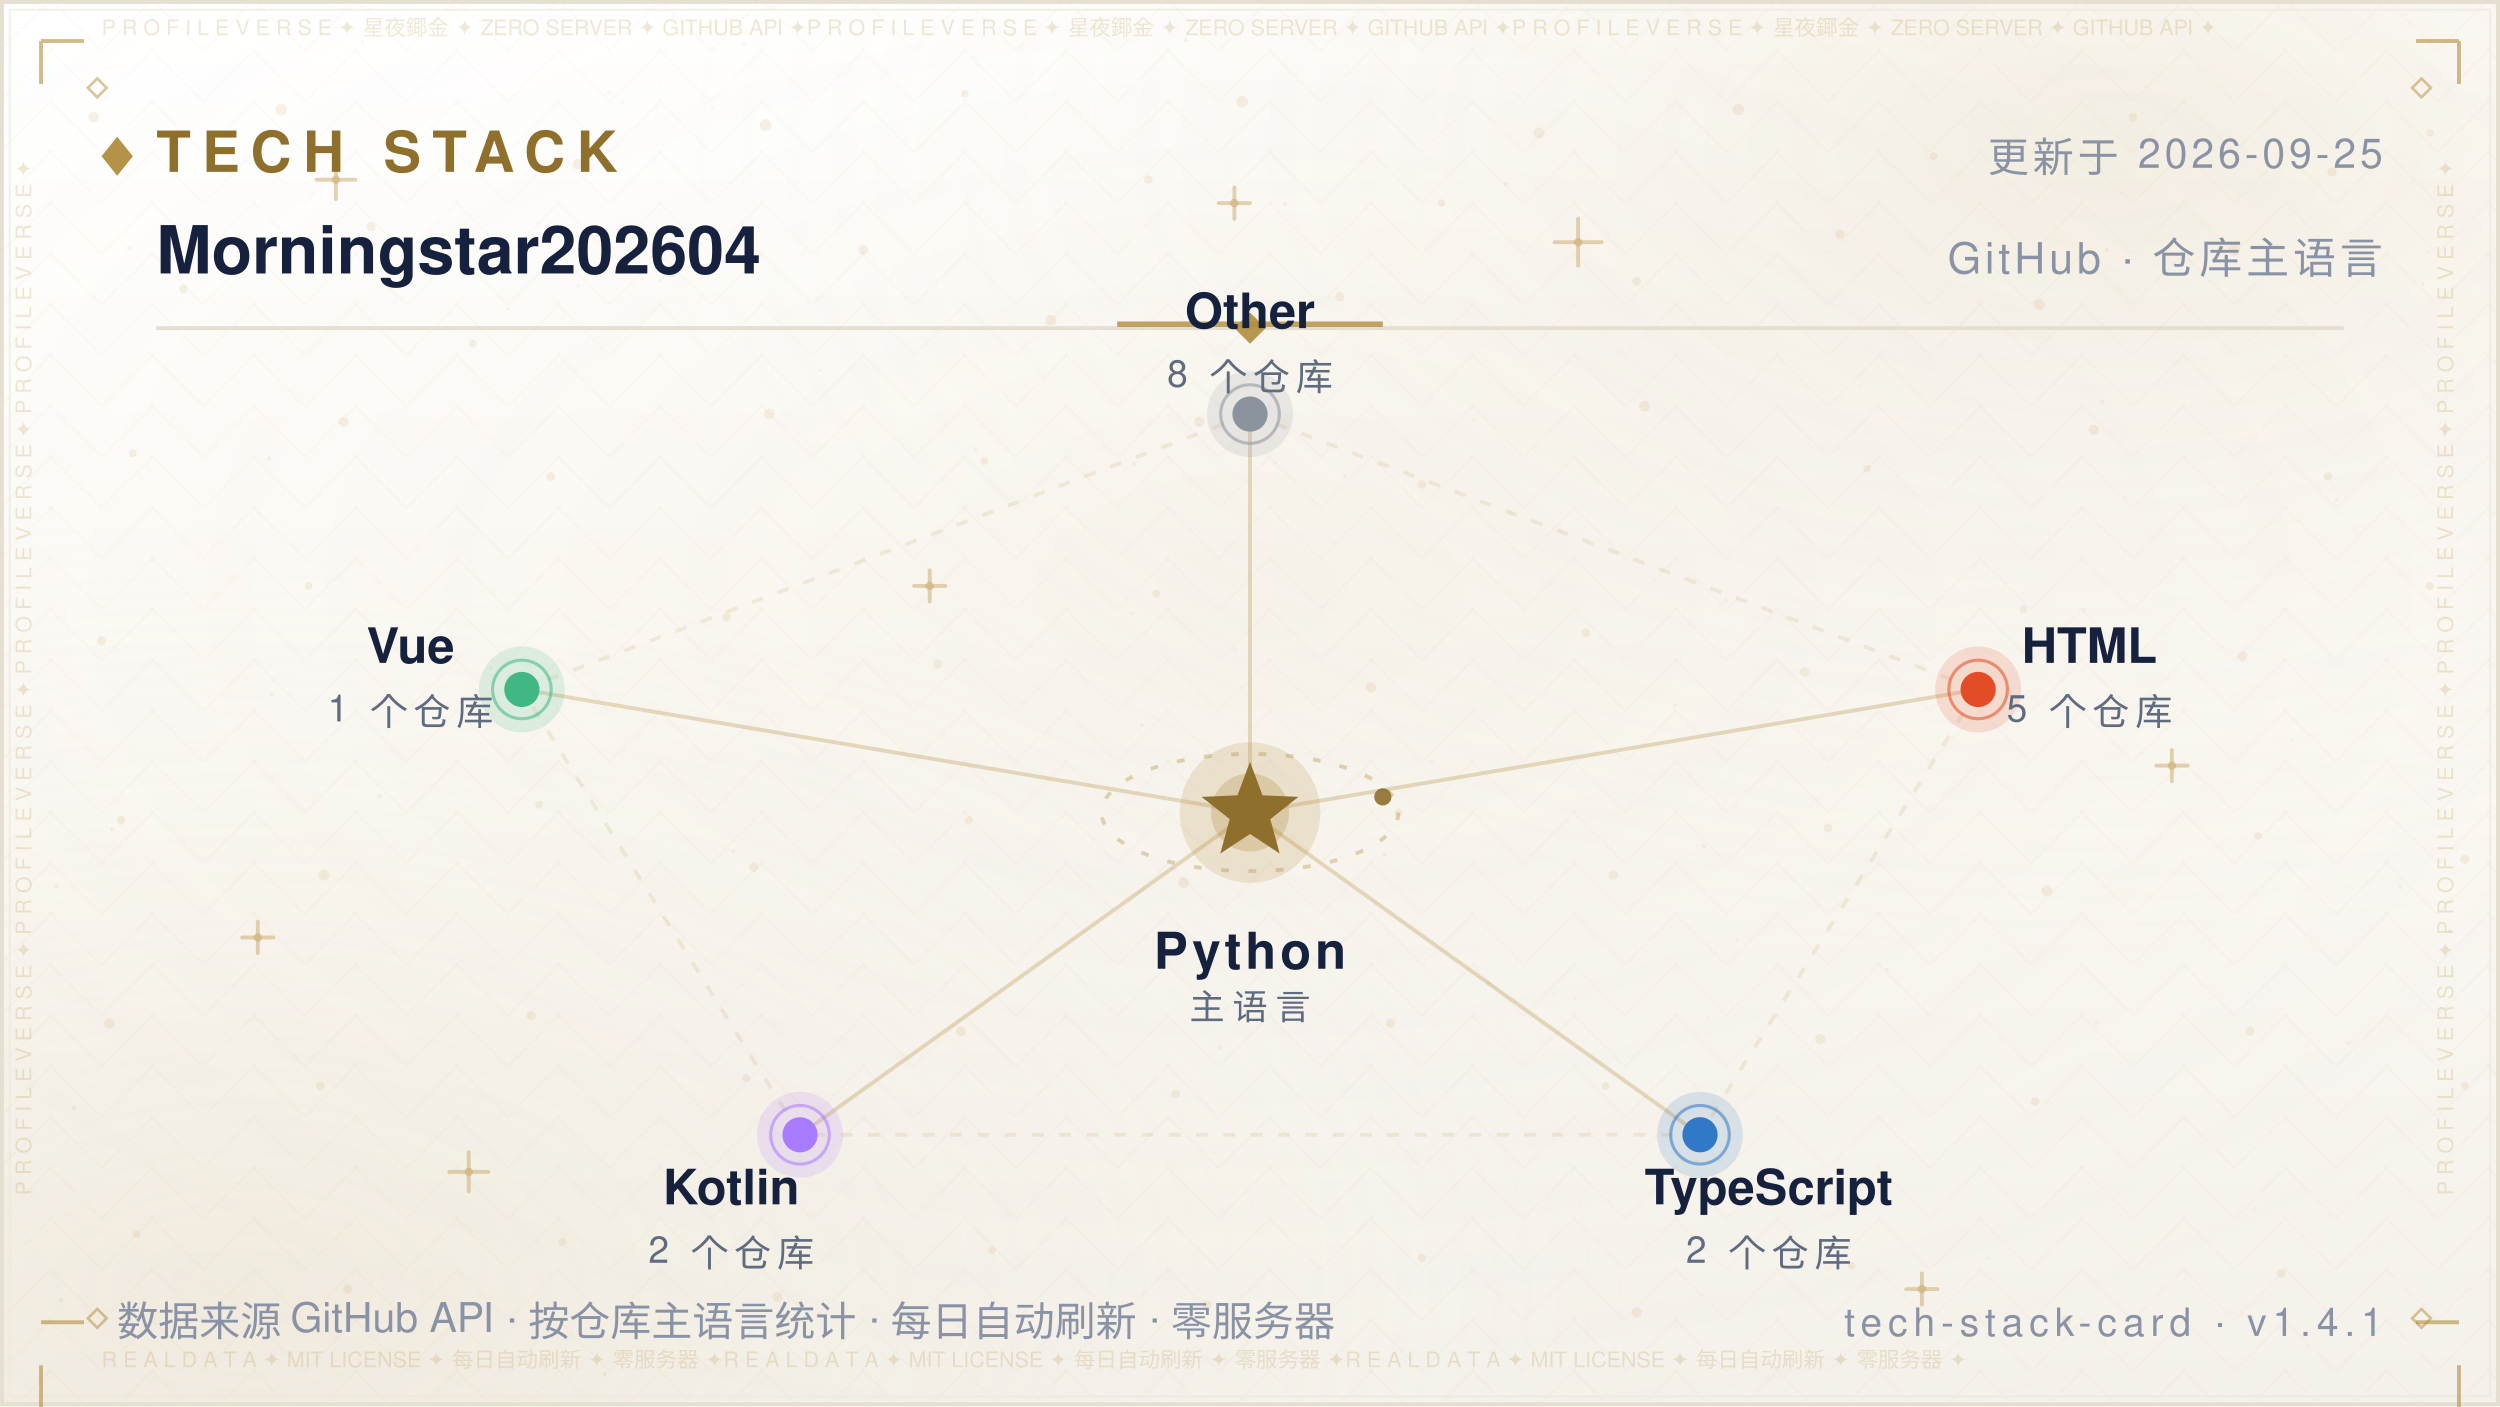
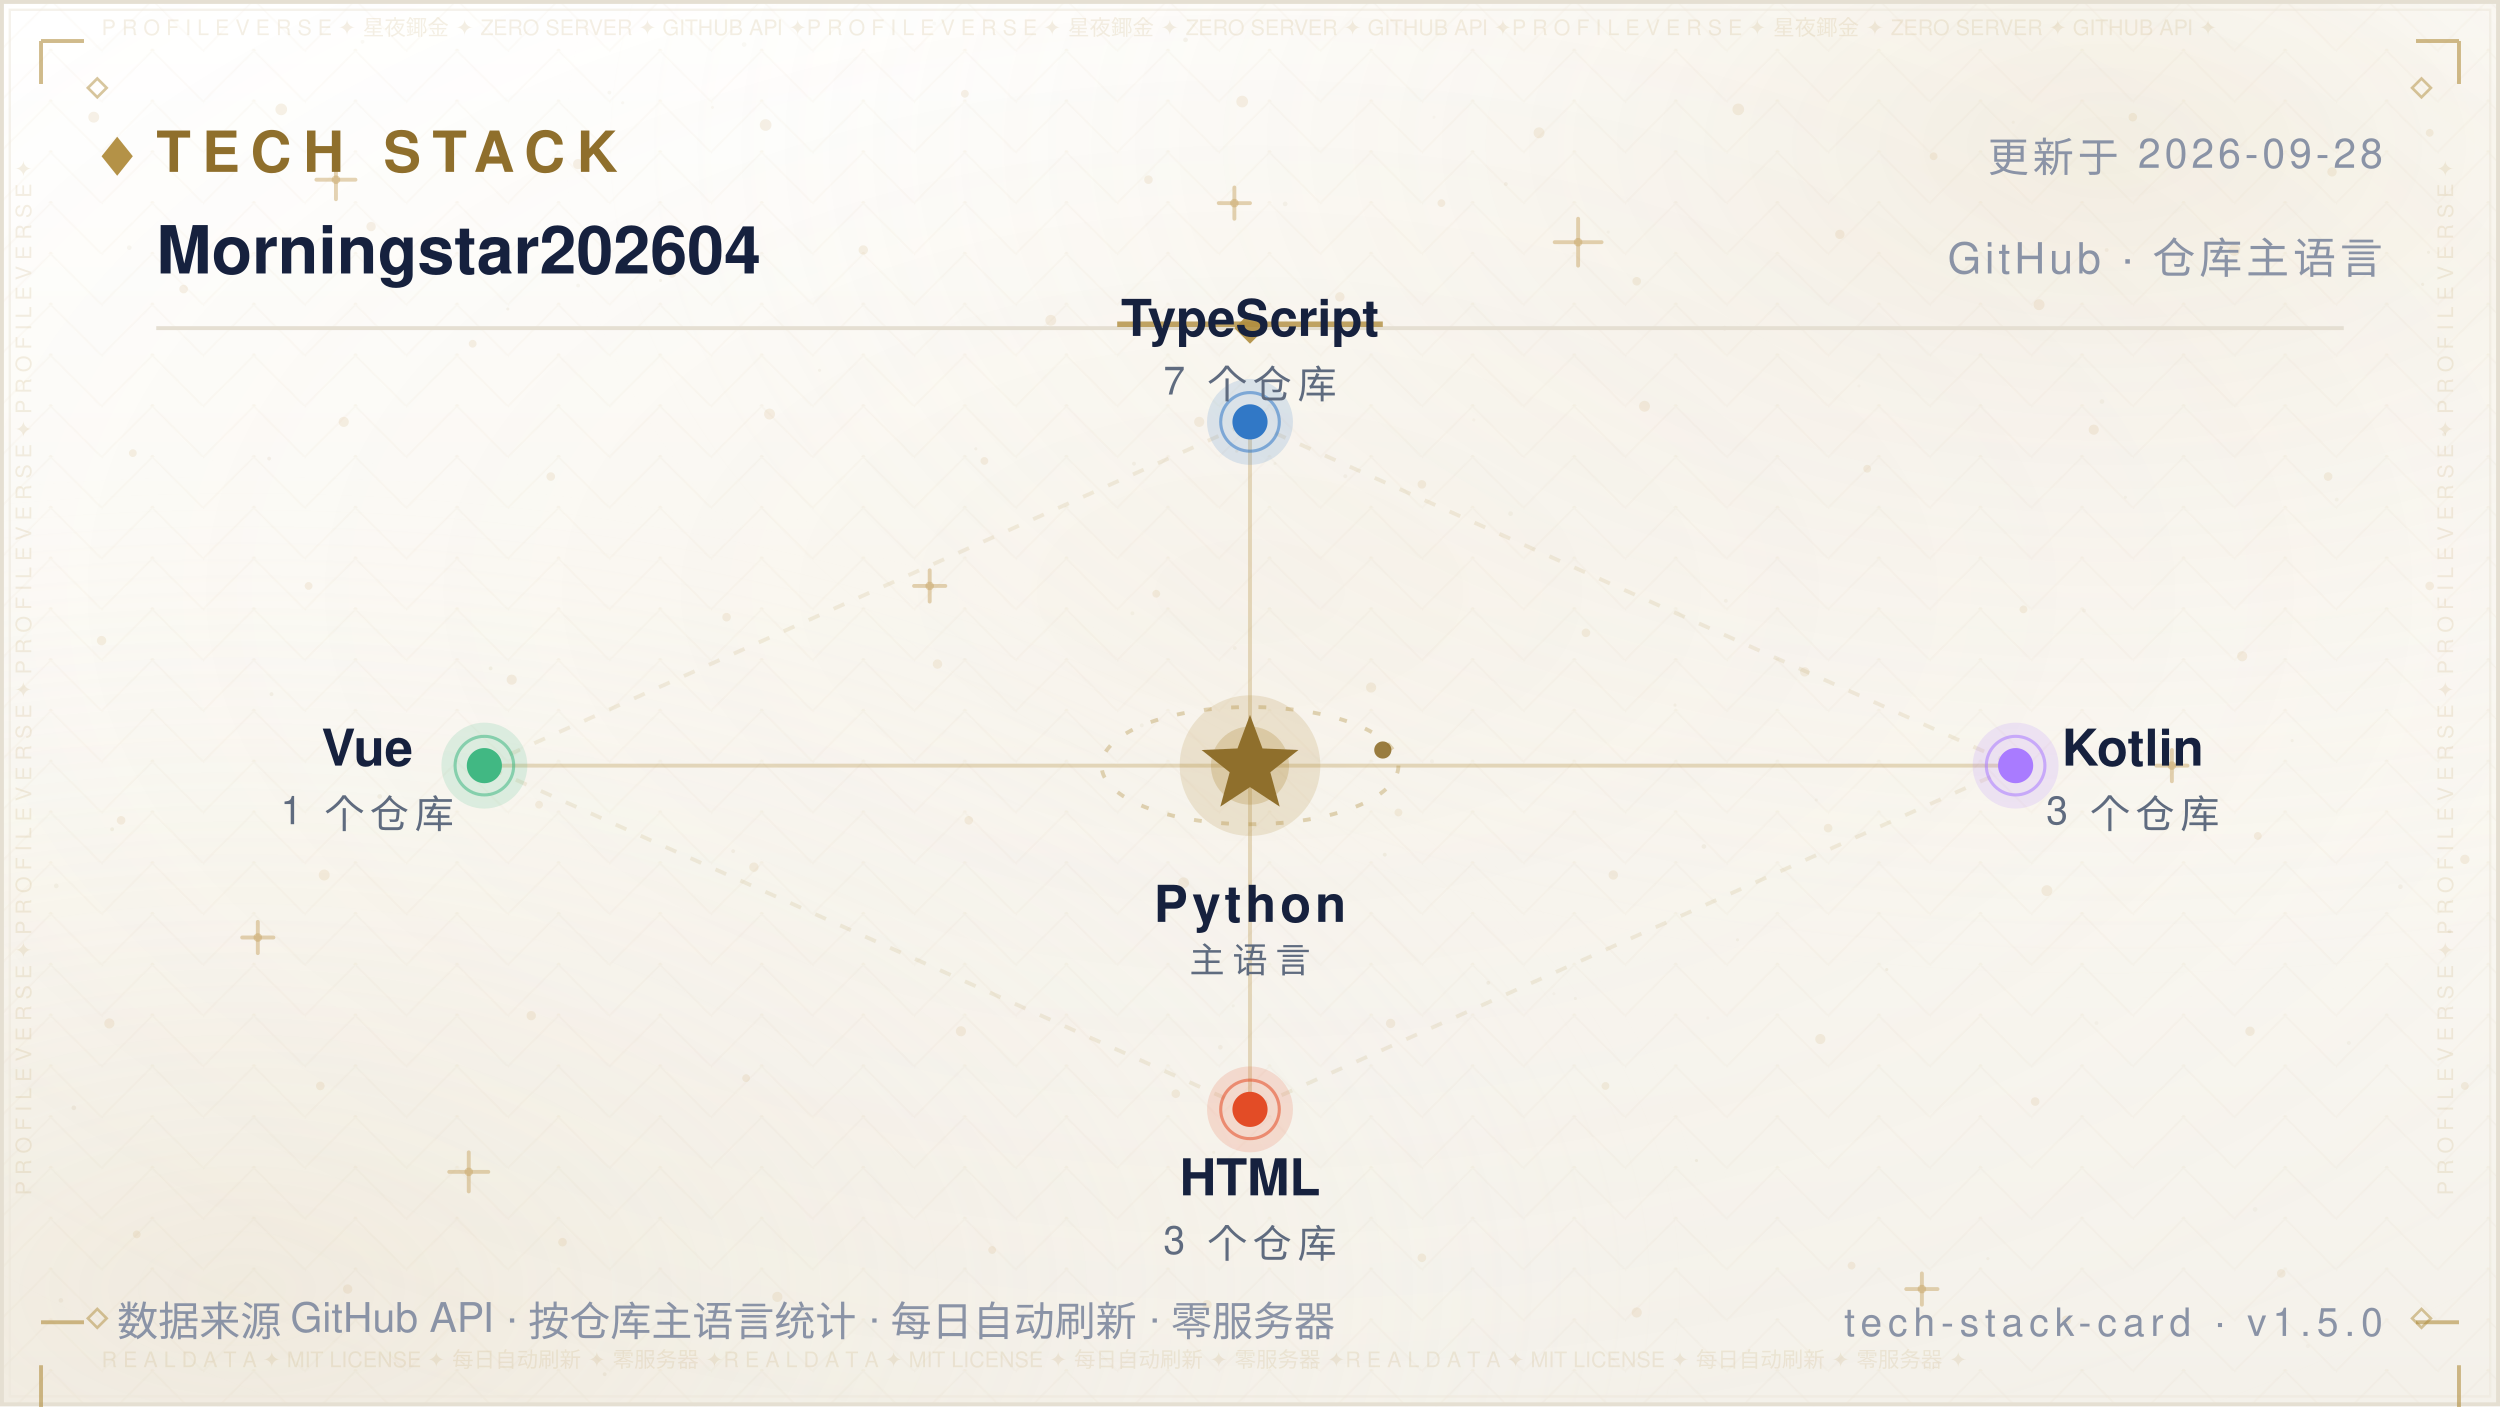
<svg xmlns="http://www.w3.org/2000/svg" width="640" height="360" viewBox="0 0 640 360" role="img" aria-label="Tech Stack — Morningstar202604">
  <defs>
    <linearGradient id="bg" x1="0" y1="0" x2="0" y2="1">
      <stop offset="0" stop-color="#FFFFFF" />
      <stop offset="0.5" stop-color="#FBF9F4" />
      <stop offset="1" stop-color="#F4F1EA" />
    </linearGradient>
    <radialGradient id="nebG" cx="0.84" cy="0.10" r="0.62">
      <stop offset="0" stop-color="#B08D3E" stop-opacity="0.14" />
      <stop offset="1" stop-color="#FFFFFF" stop-opacity="0" />
    </radialGradient>
    <radialGradient id="nebB" cx="0.10" cy="0.92" r="0.60">
      <stop offset="0" stop-color="#DCCBA8" stop-opacity="0.2" />
      <stop offset="1" stop-color="#FFFFFF" stop-opacity="0" />
    </radialGradient>
    <radialGradient id="glow" cx="0.5" cy="0.42" r="0.72">
      <stop offset="0" stop-color="#B08D3E" stop-opacity="0.06" />
      <stop offset="1" stop-color="#FFFFFF" stop-opacity="0" />
    </radialGradient>
    <pattern id="fil1" width="26.0" height="13.0" patternUnits="userSpaceOnUse">
      <path d="M13.0 0 L26.0 13.0 L13.0 26.0 L0 13.0 Z" fill="none" stroke="#B08D3E" stroke-width="0.5" opacity="0.035" />
      <circle cx="13.0" cy="13.0" r="0.55" fill="#B08D3E" opacity="0.056" />
      <circle cx="0" cy="0" r="0.35" fill="#B08D3E" opacity="0.035" />
    </pattern>
  </defs>
  <rect width="640" height="360" fill="url(#bg)" />
  <rect width="640" height="360" fill="url(#nebG)" />
  <rect width="640" height="360" fill="url(#nebB)" />
  <rect width="640" height="360" fill="url(#glow)" />
  <rect width="640" height="360" fill="url(#fil1)" />
  <circle cx="24" cy="30" r="1.4" fill="#C9A86A" opacity="0.16" />
  <circle cx="47" cy="74" r="1.1" fill="#C9A86A" opacity="0.16" />
  <circle cx="72" cy="28" r="1.5" fill="#C9A86A" opacity="0.16" />
  <circle cx="95" cy="58" r="1.2" fill="#C9A86A" opacity="0.16" />
  <circle cx="121" cy="88" r="1" fill="#C9A86A" opacity="0.16" />
  <circle cx="148" cy="42" r="1.3" fill="#C9A86A" opacity="0.16" />
  <circle cx="172" cy="70" r="1.1" fill="#C9A86A" opacity="0.16" />
  <circle cx="196" cy="32" r="1.5" fill="#C9A86A" opacity="0.16" />
  <circle cx="221" cy="64" r="1.2" fill="#C9A86A" opacity="0.16" />
  <circle cx="247" cy="24" r="1" fill="#C9A86A" opacity="0.16" />
  <circle cx="269" cy="82" r="1.4" fill="#C9A86A" opacity="0.16" />
  <circle cx="294" cy="46" r="1.1" fill="#C9A86A" opacity="0.16" />
  <circle cx="318" cy="26" r="1.5" fill="#C9A86A" opacity="0.16" />
  <circle cx="343" cy="76" r="1.2" fill="#C9A86A" opacity="0.16" />
  <circle cx="369" cy="52" r="1" fill="#C9A86A" opacity="0.16" />
  <circle cx="394" cy="34" r="1.4" fill="#C9A86A" opacity="0.16" />
  <circle cx="419" cy="72" r="1.1" fill="#C9A86A" opacity="0.16" />
  <circle cx="445" cy="28" r="1.5" fill="#C9A86A" opacity="0.16" />
  <circle cx="471" cy="60" r="1.2" fill="#C9A86A" opacity="0.16" />
  <circle cx="495" cy="40" r="1" fill="#C9A86A" opacity="0.16" />
  <circle cx="522" cy="78" r="1.4" fill="#C9A86A" opacity="0.16" />
  <circle cx="546" cy="30" r="1.1" fill="#C9A86A" opacity="0.16" />
  <circle cx="572" cy="64" r="1.5" fill="#C9A86A" opacity="0.16" />
  <circle cx="597" cy="44" r="1.2" fill="#C9A86A" opacity="0.16" />
  <circle cx="622" cy="34" r="1" fill="#C9A86A" opacity="0.16" />
  <circle cx="34" cy="116" r="1" fill="#C9A86A" opacity="0.16" />
  <circle cx="88" cy="108" r="1.3" fill="#C9A86A" opacity="0.16" />
  <circle cx="141" cy="122" r="1.1" fill="#C9A86A" opacity="0.16" />
  <circle cx="197" cy="106" r="1.4" fill="#C9A86A" opacity="0.16" />
  <circle cx="252" cy="118" r="1" fill="#C9A86A" opacity="0.16" />
  <circle cx="307" cy="108" r="1.3" fill="#C9A86A" opacity="0.16" />
  <circle cx="364" cy="124" r="1.1" fill="#C9A86A" opacity="0.16" />
  <circle cx="421" cy="104" r="1.4" fill="#C9A86A" opacity="0.16" />
  <circle cx="478" cy="120" r="1" fill="#C9A86A" opacity="0.16" />
  <circle cx="536" cy="110" r="1.3" fill="#C9A86A" opacity="0.16" />
  <circle cx="596" cy="122" r="1.1" fill="#C9A86A" opacity="0.16" />
  <circle cx="26" cy="164" r="1.2" fill="#C9A86A" opacity="0.16" />
  <circle cx="79" cy="150" r="1" fill="#C9A86A" opacity="0.16" />
  <circle cx="131" cy="174" r="1.3" fill="#C9A86A" opacity="0.16" />
  <circle cx="186" cy="158" r="1.1" fill="#C9A86A" opacity="0.16" />
  <circle cx="240" cy="170" r="1.2" fill="#C9A86A" opacity="0.16" />
  <circle cx="296" cy="152" r="1" fill="#C9A86A" opacity="0.16" />
  <circle cx="351" cy="176" r="1.3" fill="#C9A86A" opacity="0.16" />
  <circle cx="406" cy="162" r="1.1" fill="#C9A86A" opacity="0.16" />
  <circle cx="462" cy="172" r="1.2" fill="#C9A86A" opacity="0.16" />
  <circle cx="518" cy="156" r="1" fill="#C9A86A" opacity="0.16" />
  <circle cx="574" cy="168" r="1.3" fill="#C9A86A" opacity="0.16" />
  <circle cx="622" cy="150" r="1.1" fill="#C9A86A" opacity="0.16" />
  <circle cx="31" cy="210" r="1.1" fill="#C9A86A" opacity="0.16" />
  <circle cx="83" cy="224" r="1.4" fill="#C9A86A" opacity="0.16" />
  <circle cx="138" cy="206" r="1" fill="#C9A86A" opacity="0.16" />
  <circle cx="193" cy="222" r="1.2" fill="#C9A86A" opacity="0.16" />
  <circle cx="248" cy="210" r="1.1" fill="#C9A86A" opacity="0.16" />
  <circle cx="303" cy="226" r="1.4" fill="#C9A86A" opacity="0.16" />
  <circle cx="358" cy="208" r="1" fill="#C9A86A" opacity="0.16" />
  <circle cx="413" cy="224" r="1.2" fill="#C9A86A" opacity="0.16" />
  <circle cx="468" cy="212" r="1.1" fill="#C9A86A" opacity="0.16" />
  <circle cx="524" cy="228" r="1.4" fill="#C9A86A" opacity="0.16" />
  <circle cx="578" cy="214" r="1" fill="#C9A86A" opacity="0.16" />
  <circle cx="631" cy="220" r="1.2" fill="#C9A86A" opacity="0.16" />
  <circle cx="28" cy="262" r="1.3" fill="#C9A86A" opacity="0.16" />
  <circle cx="82" cy="278" r="1.1" fill="#C9A86A" opacity="0.16" />
  <circle cx="136" cy="260" r="1.2" fill="#C9A86A" opacity="0.16" />
  <circle cx="191" cy="276" r="1" fill="#C9A86A" opacity="0.16" />
  <circle cx="246" cy="264" r="1.3" fill="#C9A86A" opacity="0.16" />
  <circle cx="301" cy="280" r="1.1" fill="#C9A86A" opacity="0.16" />
  <circle cx="356" cy="262" r="1.2" fill="#C9A86A" opacity="0.16" />
  <circle cx="411" cy="278" r="1" fill="#C9A86A" opacity="0.16" />
  <circle cx="466" cy="266" r="1.3" fill="#C9A86A" opacity="0.16" />
  <circle cx="521" cy="282" r="1.1" fill="#C9A86A" opacity="0.16" />
  <circle cx="576" cy="264" r="1.2" fill="#C9A86A" opacity="0.16" />
  <circle cx="631" cy="278" r="1" fill="#C9A86A" opacity="0.16" />
  <circle cx="35" cy="316" r="1" fill="#C9A86A" opacity="0.16" />
  <circle cx="89" cy="330" r="1.2" fill="#C9A86A" opacity="0.16" />
  <circle cx="144" cy="318" r="1.1" fill="#C9A86A" opacity="0.16" />
  <circle cx="199" cy="332" r="1.3" fill="#C9A86A" opacity="0.16" />
  <circle cx="254" cy="320" r="1" fill="#C9A86A" opacity="0.16" />
  <circle cx="309" cy="334" r="1.2" fill="#C9A86A" opacity="0.16" />
  <circle cx="364" cy="322" r="1.1" fill="#C9A86A" opacity="0.16" />
  <circle cx="419" cy="336" r="1.3" fill="#C9A86A" opacity="0.16" />
  <circle cx="474" cy="324" r="1" fill="#C9A86A" opacity="0.16" />
  <circle cx="529" cy="338" r="1.2" fill="#C9A86A" opacity="0.16" />
  <circle cx="584" cy="326" r="1.1" fill="#C9A86A" opacity="0.16" />
  <path d="M81.0 46.0 H91.0 M86.0 41.0 V51.0" stroke="#C9A86A" stroke-width="1" stroke-linecap="round" opacity="0.5" />
  <circle cx="86.0" cy="46.0" r="1.1" fill="#C9A86A" opacity="0.5" />
  <path d="M234.0 150.0 H242.0 M238.0 146.0 V154.0" stroke="#C9A86A" stroke-width="1" stroke-linecap="round" opacity="0.5" />
  <circle cx="238.0" cy="150.0" r="1.1" fill="#C9A86A" opacity="0.5" />
  <path d="M398.0 62.0 H410.0 M404.0 56.0 V68.0" stroke="#C9A86A" stroke-width="1" stroke-linecap="round" opacity="0.5" />
  <circle cx="404.0" cy="62.0" r="1.1" fill="#C9A86A" opacity="0.5" />
  <path d="M552.0 196.0 H560.0 M556.0 192.0 V200.0" stroke="#C9A86A" stroke-width="1" stroke-linecap="round" opacity="0.5" />
  <circle cx="556.0" cy="196.0" r="1.1" fill="#C9A86A" opacity="0.5" />
  <path d="M115.0 300.0 H125.0 M120.0 295.0 V305.0" stroke="#C9A86A" stroke-width="1" stroke-linecap="round" opacity="0.5" />
  <circle cx="120.0" cy="300.0" r="1.1" fill="#C9A86A" opacity="0.5" />
  <path d="M488.0 330.0 H496.0 M492.0 326.0 V334.0" stroke="#C9A86A" stroke-width="1" stroke-linecap="round" opacity="0.5" />
  <circle cx="492.0" cy="330.0" r="1.1" fill="#C9A86A" opacity="0.5" />
  <path d="M312.0 52.0 H320.0 M316.0 48.0 V56.0" stroke="#C9A86A" stroke-width="1" stroke-linecap="round" opacity="0.5" />
  <circle cx="316.0" cy="52.0" r="1.1" fill="#C9A86A" opacity="0.5" />
  <path d="M62.0 240.0 H70.0 M66.0 236.0 V244.0" stroke="#C9A86A" stroke-width="1" stroke-linecap="round" opacity="0.5" />
  <circle cx="66.0" cy="240.0" r="1.1" fill="#C9A86A" opacity="0.5" />
  <circle cx="15.6" cy="332.9" r="0.6" fill="#8F6F2C" opacity="0.067" />
  <circle cx="97.2" cy="203.9" r="0.6" fill="#8F6F2C" opacity="0.076" />
  <circle cx="538.1" cy="102.8" r="0.6" fill="#8F6F2C" opacity="0.057" />
  <circle cx="344.4" cy="121.9" r="0.5" fill="#8F6F2C" opacity="0.057" />
  <circle cx="159.4" cy="26.3" r="0.4" fill="#8F6F2C" opacity="0.048" />
  <circle cx="28.7" cy="212.3" r="0.5" fill="#8F6F2C" opacity="0.080" />
  <circle cx="209.8" cy="94.8" r="0.4" fill="#8F6F2C" opacity="0.060" />
  <circle cx="316.1" cy="165.9" r="0.5" fill="#8F6F2C" opacity="0.057" />
  <circle cx="590.8" cy="344.6" r="0.5" fill="#8F6F2C" opacity="0.037" />
  <circle cx="539.3" cy="64.0" r="0.5" fill="#8F6F2C" opacity="0.068" />
  <circle cx="385.5" cy="47.1" r="0.5" fill="#8F6F2C" opacity="0.076" />
  <circle cx="292.3" cy="185.7" r="0.5" fill="#8F6F2C" opacity="0.060" />
  <circle cx="536.7" cy="261.9" r="0.5" fill="#8F6F2C" opacity="0.046" />
  <circle cx="377.3" cy="107.5" r="0.4" fill="#8F6F2C" opacity="0.041" />
  <circle cx="92.8" cy="10.7" r="0.5" fill="#8F6F2C" opacity="0.044" />
  <circle cx="354.5" cy="218.8" r="0.5" fill="#8F6F2C" opacity="0.080" />
  <circle cx="310.7" cy="295.0" r="0.4" fill="#8F6F2C" opacity="0.054" />
  <circle cx="601.3" cy="267.0" r="0.5" fill="#8F6F2C" opacity="0.054" />
  <circle cx="18.9" cy="283.6" r="0.6" fill="#8F6F2C" opacity="0.085" />
  <circle cx="312.4" cy="268.1" r="0.6" fill="#8F6F2C" opacity="0.069" />
  <circle cx="239.2" cy="6.0" r="0.5" fill="#8F6F2C" opacity="0.036" />
  <circle cx="436.2" cy="216.7" r="0.6" fill="#8F6F2C" opacity="0.071" />
  <circle cx="329.0" cy="52.2" r="0.6" fill="#8F6F2C" opacity="0.063" />
  <circle cx="625.7" cy="111.2" r="0.5" fill="#8F6F2C" opacity="0.075" />
  <circle cx="428.8" cy="180.5" r="0.4" fill="#8F6F2C" opacity="0.065" />
  <circle cx="169.1" cy="71.8" r="0.4" fill="#8F6F2C" opacity="0.073" />
  <circle cx="586.8" cy="189.6" r="0.4" fill="#8F6F2C" opacity="0.060" />
  <circle cx="598.2" cy="127.9" r="0.5" fill="#8F6F2C" opacity="0.054" />
  <circle cx="289.9" cy="157.0" r="0.5" fill="#8F6F2C" opacity="0.053" />
  <circle cx="315.7" cy="257.5" r="0.4" fill="#8F6F2C" opacity="0.054" />
  <circle cx="154.8" cy="351.8" r="0.5" fill="#8F6F2C" opacity="0.080" />
  <circle cx="411.7" cy="59.4" r="0.4" fill="#8F6F2C" opacity="0.043" />
  <circle cx="465.0" cy="204.8" r="0.4" fill="#8F6F2C" opacity="0.048" />
  <circle cx="533.5" cy="156.3" r="0.5" fill="#8F6F2C" opacity="0.050" />
  <circle cx="621.7" cy="64.6" r="0.4" fill="#8F6F2C" opacity="0.064" />
  <circle cx="14.4" cy="226.8" r="0.6" fill="#8F6F2C" opacity="0.064" />
  <circle cx="68.9" cy="117.4" r="0.5" fill="#8F6F2C" opacity="0.076" />
  <circle cx="182.4" cy="27.5" r="0.4" fill="#8F6F2C" opacity="0.047" />
  <circle cx="125.6" cy="171.1" r="0.5" fill="#8F6F2C" opacity="0.081" />
  <circle cx="367.1" cy="30.0" r="0.4" fill="#8F6F2C" opacity="0.039" />
  <circle cx="441.5" cy="84.0" r="0.6" fill="#8F6F2C" opacity="0.085" />
  <circle cx="69.5" cy="177.7" r="0.5" fill="#8F6F2C" opacity="0.078" />
  <circle cx="627.1" cy="238.4" r="0.5" fill="#8F6F2C" opacity="0.081" />
  <circle cx="620.2" cy="72.8" r="0.4" fill="#8F6F2C" opacity="0.078" />
  <circle cx="508.9" cy="322.2" r="0.4" fill="#8F6F2C" opacity="0.055" />
  <circle cx="403.3" cy="255.6" r="0.4" fill="#8F6F2C" opacity="0.061" />
  <circle cx="381.0" cy="251.6" r="0.5" fill="#8F6F2C" opacity="0.078" />
  <circle cx="33.1" cy="63.4" r="0.6" fill="#8F6F2C" opacity="0.059" />
  <circle cx="249.8" cy="114.9" r="0.4" fill="#8F6F2C" opacity="0.066" />
  <circle cx="434.3" cy="297.1" r="0.4" fill="#8F6F2C" opacity="0.082" />
  <circle cx="437.2" cy="260.6" r="0.4" fill="#8F6F2C" opacity="0.040" />
  <circle cx="577.3" cy="309.6" r="0.6" fill="#8F6F2C" opacity="0.044" />
  <circle cx="366.6" cy="194.9" r="0.5" fill="#8F6F2C" opacity="0.044" />
  <circle cx="444.8" cy="240.6" r="0.4" fill="#8F6F2C" opacity="0.060" />
  <circle cx="316.6" cy="115.5" r="0.4" fill="#8F6F2C" opacity="0.076" />
  <circle cx="148.0" cy="73.1" r="0.5" fill="#8F6F2C" opacity="0.053" />
  <circle cx="326.4" cy="118.7" r="0.4" fill="#8F6F2C" opacity="0.054" />
  <circle cx="515.4" cy="31.3" r="0.4" fill="#8F6F2C" opacity="0.047" />
  <circle cx="182.8" cy="84.2" r="0.4" fill="#8F6F2C" opacity="0.039" />
  <circle cx="475.9" cy="98.8" r="0.4" fill="#8F6F2C" opacity="0.037" />
  <circle cx="441.8" cy="153.8" r="0.5" fill="#8F6F2C" opacity="0.057" />
  <circle cx="386.7" cy="131.5" r="0.6" fill="#8F6F2C" opacity="0.059" />
  <circle cx="303.5" cy="10.2" r="0.6" fill="#8F6F2C" opacity="0.074" />
  <circle cx="544.1" cy="127.3" r="0.4" fill="#8F6F2C" opacity="0.054" />
  <circle cx="156.0" cy="23.7" r="0.5" fill="#8F6F2C" opacity="0.051" />
  <circle cx="614.5" cy="227.0" r="0.6" fill="#8F6F2C" opacity="0.068" />
  <circle cx="397.8" cy="254.4" r="0.4" fill="#8F6F2C" opacity="0.042" />
  <circle cx="190.5" cy="11.4" r="0.6" fill="#8F6F2C" opacity="0.043" />
  <circle cx="483.0" cy="248.2" r="0.4" fill="#8F6F2C" opacity="0.085" />
  <circle cx="187.7" cy="217.9" r="0.5" fill="#8F6F2C" opacity="0.067" />
  <circle cx="290.3" cy="118.7" r="0.5" fill="#8F6F2C" opacity="0.068" />
  <circle cx="130.0" cy="79.1" r="0.4" fill="#8F6F2C" opacity="0.074" />
  <rect x="0.5" y="0.5" width="639" height="359" fill="none" stroke="#E5DFD2" stroke-width="1" />
  <rect x="2.5" y="2.5" width="635" height="355" fill="none" stroke="#EDE7DA" stroke-width="0.6" opacity="0.55" />
-   <text x="26" y="9" font-family="'Segoe UI',Helvetica,Arial,'PingFang SC','Microsoft YaHei',sans-serif" font-size="5.5" fill="#B08D3E" opacity="0.2" textLength="588">P R O F I L E   V E R S E   ✦   星夜鎁金   ✦   ZERO SERVER   ✦   GITHUB API   ✦P R O F I L E   V E R S E   ✦   星夜鎁金   ✦   ZERO SERVER   ✦   GITHUB API   ✦P R O F I L E   V E R S E   ✦   星夜鎁金   ✦   ZERO SERVER   ✦   GITHUB API   ✦</text>
-   <text x="26" y="350" font-family="'Segoe UI',Helvetica,Arial,'PingFang SC','Microsoft YaHei',sans-serif" font-size="5.5" fill="#B08D3E" opacity="0.2" textLength="588">R E A L   D A T A   ✦   MIT LICENSE   ✦   每日自动刷新   ✦   零服务器   ✦R E A L   D A T A   ✦   MIT LICENSE   ✦   每日自动刷新   ✦   零服务器   ✦R E A L   D A T A   ✦   MIT LICENSE   ✦   每日自动刷新   ✦   零服务器   ✦</text>
-   <text x="8" y="306" font-family="'Segoe UI',Helvetica,Arial,'PingFang SC','Microsoft YaHei',sans-serif" font-size="5.5" fill="#B08D3E" opacity="0.2" transform="rotate(-90 8 306)">P R O F I L E   V E R S E   ✦   P R O F I L E   V E R S E   ✦   P R O F I L E   V E R S E   ✦   P R O F I L E   V E R S E   ✦   </text>
-   <text x="628" y="306" font-family="'Segoe UI',Helvetica,Arial,'PingFang SC','Microsoft YaHei',sans-serif" font-size="5.5" fill="#B08D3E" opacity="0.2" transform="rotate(-90 628 306)">P R O F I L E   V E R S E   ✦   P R O F I L E   V E R S E   ✦   P R O F I L E   V E R S E   ✦   P R O F I L E   V E R S E   ✦   </text>
+   <text x="26" y="9" font-family="'Segoe UI',Helvetica,Arial,'PingFang SC','Microsoft YaHei',sans-serif" font-size="5.5" fill="#B08D3E" opacity="0.14" textLength="588">P R O F I L E   V E R S E   ✦   星夜鎁金   ✦   ZERO SERVER   ✦   GITHUB API   ✦P R O F I L E   V E R S E   ✦   星夜鎁金   ✦   ZERO SERVER   ✦   GITHUB API   ✦P R O F I L E   V E R S E   ✦   星夜鎁金   ✦   ZERO SERVER   ✦   GITHUB API   ✦</text>
+   <text x="26" y="350" font-family="'Segoe UI',Helvetica,Arial,'PingFang SC','Microsoft YaHei',sans-serif" font-size="5.5" fill="#B08D3E" opacity="0.14" textLength="588">R E A L   D A T A   ✦   MIT LICENSE   ✦   每日自动刷新   ✦   零服务器   ✦R E A L   D A T A   ✦   MIT LICENSE   ✦   每日自动刷新   ✦   零服务器   ✦R E A L   D A T A   ✦   MIT LICENSE   ✦   每日自动刷新   ✦   零服务器   ✦</text>
+   <text x="8" y="306" font-family="'Segoe UI',Helvetica,Arial,'PingFang SC','Microsoft YaHei',sans-serif" font-size="5.5" fill="#B08D3E" opacity="0.14" transform="rotate(-90 8 306)">P R O F I L E   V E R S E   ✦   P R O F I L E   V E R S E   ✦   P R O F I L E   V E R S E   ✦   P R O F I L E   V E R S E   ✦   </text>
+   <text x="628" y="306" font-family="'Segoe UI',Helvetica,Arial,'PingFang SC','Microsoft YaHei',sans-serif" font-size="5.5" fill="#B08D3E" opacity="0.14" transform="rotate(-90 628 306)">P R O F I L E   V E R S E   ✦   P R O F I L E   V E R S E   ✦   P R O F I L E   V E R S E   ✦   P R O F I L E   V E R S E   ✦   </text>
  <path d="M10.5 10.5 h11 M10.5 10.5 v11" fill="none" stroke="#B08D3E" stroke-width="1" opacity="0.6" />
  <path d="M618.5 10.5 h11 M629.5 10.5 v11" fill="none" stroke="#B08D3E" stroke-width="1" opacity="0.6" />
  <path d="M10.5 338.5 h11 M10.5 349.5 v11" fill="none" stroke="#B08D3E" stroke-width="1" opacity="0.6" />
  <path d="M618.5 338.5 h11 M629.5 349.5 v11" fill="none" stroke="#B08D3E" stroke-width="1" opacity="0.6" />
  <path d="M22.5 22.5 l2.4 -2.4 l2.4 2.4 l-2.4 2.4 z" fill="none" stroke="#B08D3E" stroke-width="0.7" opacity="0.5" />
  <path d="M617.5 22.5 l2.4 -2.4 l2.4 2.4 l-2.4 2.4 z" fill="none" stroke="#B08D3E" stroke-width="0.7" opacity="0.5" />
  <path d="M22.5 337.5 l2.4 -2.4 l2.4 2.4 l-2.4 2.4 z" fill="none" stroke="#B08D3E" stroke-width="0.7" opacity="0.5" />
  <path d="M617.5 337.5 l2.4 -2.4 l2.4 2.4 l-2.4 2.4 z" fill="none" stroke="#B08D3E" stroke-width="0.7" opacity="0.5" />
  <path d="M26 40 l4 -5 l4 5 l-4 5 z" fill="#B08D3E" opacity="0.95" />
  <text x="40" y="44" font-family="'Segoe UI',Helvetica,Arial,'PingFang SC','Microsoft YaHei',sans-serif" font-size="14.5" font-weight="700" letter-spacing="3" fill="#8F6F2C">TECH STACK</text>
-   <text x="610" y="44" text-anchor="end" font-family="'Segoe UI',Helvetica,Arial,'PingFang SC','Microsoft YaHei',sans-serif" font-size="10.5" letter-spacing="1" fill="#8A93A6">更新于 2026-09-25</text>
+   <text x="610" y="44" text-anchor="end" font-family="'Segoe UI',Helvetica,Arial,'PingFang SC','Microsoft YaHei',sans-serif" font-size="10.5" letter-spacing="1" fill="#8A93A6">更新于 2026-09-28</text>
  <text x="40" y="70" font-family="'Segoe UI',Helvetica,Arial,'PingFang SC','Microsoft YaHei',sans-serif" font-size="17" font-weight="600" fill="#16213E">Morningstar202604</text>
  <text x="610" y="70" text-anchor="end" font-family="'Segoe UI',Helvetica,Arial,'PingFang SC','Microsoft YaHei',sans-serif" font-size="11" letter-spacing="1" fill="#8A93A6">GitHub · 仓库主语言</text>
  <line x1="40" y1="84" x2="600" y2="84" stroke="#E5DFD2" stroke-width="1" />
  <line x1="286" y1="83" x2="354" y2="83" stroke="#B08D3E" stroke-width="1.4" opacity="0.8" />
  <path d="M320 80 l4 4 l-4 4 l-4 -4 z" fill="#B08D3E" opacity="0.9" />
-   <line x1="320.0" y1="208.0" x2="320.0" y2="106.0" stroke="#B08D3E" stroke-opacity="0.30" stroke-width="1" />
-   <circle cx="320.0" cy="106.0" r="1.4" fill="#B08D3E" opacity="0.8" />
-   <line x1="320.0" y1="208.0" x2="506.4" y2="176.5" stroke="#B08D3E" stroke-opacity="0.30" stroke-width="1" />
-   <circle cx="506.4" cy="176.5" r="1.4" fill="#B08D3E" opacity="0.8" />
-   <line x1="320.0" y1="208.0" x2="435.2" y2="290.5" stroke="#B08D3E" stroke-opacity="0.30" stroke-width="1" />
-   <circle cx="435.2" cy="290.5" r="1.4" fill="#B08D3E" opacity="0.8" />
-   <line x1="320.0" y1="208.0" x2="204.8" y2="290.5" stroke="#B08D3E" stroke-opacity="0.30" stroke-width="1" />
-   <circle cx="204.8" cy="290.5" r="1.4" fill="#B08D3E" opacity="0.8" />
-   <line x1="320.0" y1="208.0" x2="133.6" y2="176.5" stroke="#B08D3E" stroke-opacity="0.30" stroke-width="1" />
-   <circle cx="133.6" cy="176.5" r="1.4" fill="#B08D3E" opacity="0.8" />
-   <line x1="320.0" y1="106.0" x2="506.4" y2="176.5" stroke="#B08D3E" stroke-opacity="0.13" stroke-width="1" stroke-dasharray="3 4" />
-   <line x1="506.4" y1="176.5" x2="435.2" y2="290.5" stroke="#B08D3E" stroke-opacity="0.13" stroke-width="1" stroke-dasharray="3 4" />
-   <line x1="435.2" y1="290.5" x2="204.8" y2="290.5" stroke="#B08D3E" stroke-opacity="0.13" stroke-width="1" stroke-dasharray="3 4" />
-   <line x1="204.8" y1="290.5" x2="133.6" y2="176.5" stroke="#B08D3E" stroke-opacity="0.13" stroke-width="1" stroke-dasharray="3 4" />
-   <line x1="133.6" y1="176.5" x2="320.0" y2="106.0" stroke="#B08D3E" stroke-opacity="0.13" stroke-width="1" stroke-dasharray="3 4" />
-   <ellipse cx="320" cy="208" rx="38" ry="15" fill="none" stroke="#B08D3E" stroke-opacity="0.35" stroke-width="1" stroke-dasharray="2 5" />
-   <circle cx="354" cy="204" r="2.2" fill="#8F6F2C" opacity="0.9" />
-   <circle cx="320" cy="208" r="18" fill="#B08D3E" opacity="0.18" />
-   <circle cx="320" cy="208" r="10" fill="#B08D3E" opacity="0.28" />
-   <polygon points="320.0,195.0 323.2,203.6 332.4,204.0 325.2,209.7 327.6,218.5 320.0,213.5 312.4,218.5 314.8,209.7 307.6,204.0 316.8,203.6" fill="#8F6F2C" />
-   <text x="320" y="248" text-anchor="middle" font-family="'Segoe UI',Helvetica,Arial,'PingFang SC','Microsoft YaHei',sans-serif" font-size="13" font-weight="700" letter-spacing="1" fill="#16213E">Python</text>
-   <text x="320" y="261" text-anchor="middle" font-family="'Segoe UI',Helvetica,Arial,'PingFang SC','Microsoft YaHei',sans-serif" font-size="9" letter-spacing="2" fill="#5F6B7F">主语言</text>
-   <circle cx="320.0" cy="106.0" r="11" fill="#8B949E" opacity="0.16" />
-   <circle cx="320.0" cy="106.0" r="4.5" fill="#8B949E" />
-   <circle cx="320.0" cy="106.0" r="7.5" fill="none" stroke="#8B949E" stroke-opacity="0.55" stroke-width="0.8" />
-   <text x="320.0" y="84.0" text-anchor="middle" font-family="'Segoe UI',Helvetica,Arial,'PingFang SC','Microsoft YaHei',sans-serif" font-size="12.5" font-weight="600" fill="#16213E">Other</text>
-   <text x="320.0" y="99.0" text-anchor="middle" font-family="'Segoe UI',Helvetica,Arial,'PingFang SC','Microsoft YaHei',sans-serif" font-size="9.5" letter-spacing="1.5" fill="#5F6B7F">8 个仓库</text>
-   <circle cx="506.4" cy="176.5" r="11" fill="#E34C26" opacity="0.16" />
-   <circle cx="506.4" cy="176.5" r="4.5" fill="#E34C26" />
-   <circle cx="506.4" cy="176.5" r="7.5" fill="none" stroke="#E34C26" stroke-opacity="0.55" stroke-width="0.8" />
-   <text x="534.9" y="169.7" text-anchor="middle" font-family="'Segoe UI',Helvetica,Arial,'PingFang SC','Microsoft YaHei',sans-serif" font-size="12.5" font-weight="600" fill="#16213E">HTML</text>
-   <text x="534.9" y="184.7" text-anchor="middle" font-family="'Segoe UI',Helvetica,Arial,'PingFang SC','Microsoft YaHei',sans-serif" font-size="9.5" letter-spacing="1.5" fill="#5F6B7F">5 个仓库</text>
-   <circle cx="435.2" cy="290.5" r="11" fill="#3178C6" opacity="0.16" />
-   <circle cx="435.2" cy="290.5" r="4.5" fill="#3178C6" />
-   <circle cx="435.2" cy="290.5" r="7.5" fill="none" stroke="#3178C6" stroke-opacity="0.55" stroke-width="0.8" />
-   <text x="452.8" y="308.3" text-anchor="middle" font-family="'Segoe UI',Helvetica,Arial,'PingFang SC','Microsoft YaHei',sans-serif" font-size="12.5" font-weight="600" fill="#16213E">TypeScript</text>
-   <text x="452.8" y="323.3" text-anchor="middle" font-family="'Segoe UI',Helvetica,Arial,'PingFang SC','Microsoft YaHei',sans-serif" font-size="9.5" letter-spacing="1.5" fill="#5F6B7F">2 个仓库</text>
-   <circle cx="204.8" cy="290.5" r="11" fill="#A97BFF" opacity="0.16" />
-   <circle cx="204.8" cy="290.5" r="4.5" fill="#A97BFF" />
-   <circle cx="204.8" cy="290.5" r="7.5" fill="none" stroke="#A97BFF" stroke-opacity="0.55" stroke-width="0.8" />
-   <text x="187.2" y="308.3" text-anchor="middle" font-family="'Segoe UI',Helvetica,Arial,'PingFang SC','Microsoft YaHei',sans-serif" font-size="12.5" font-weight="600" fill="#16213E">Kotlin</text>
-   <text x="187.2" y="323.3" text-anchor="middle" font-family="'Segoe UI',Helvetica,Arial,'PingFang SC','Microsoft YaHei',sans-serif" font-size="9.5" letter-spacing="1.5" fill="#5F6B7F">2 个仓库</text>
-   <circle cx="133.6" cy="176.5" r="11" fill="#41B883" opacity="0.16" />
-   <circle cx="133.6" cy="176.5" r="4.5" fill="#41B883" />
-   <circle cx="133.6" cy="176.5" r="7.5" fill="none" stroke="#41B883" stroke-opacity="0.55" stroke-width="0.8" />
-   <text x="105.1" y="169.7" text-anchor="middle" font-family="'Segoe UI',Helvetica,Arial,'PingFang SC','Microsoft YaHei',sans-serif" font-size="12.5" font-weight="600" fill="#16213E">Vue</text>
-   <text x="105.1" y="184.7" text-anchor="middle" font-family="'Segoe UI',Helvetica,Arial,'PingFang SC','Microsoft YaHei',sans-serif" font-size="9.5" letter-spacing="1.5" fill="#5F6B7F">1 个仓库</text>
+   <line x1="320.0" y1="196.0" x2="320.0" y2="108.0" stroke="#B08D3E" stroke-opacity="0.30" stroke-width="1" />
+   <circle cx="320.0" cy="108.0" r="1.4" fill="#B08D3E" opacity="0.8" />
+   <line x1="320.0" y1="196.0" x2="516.0" y2="196.0" stroke="#B08D3E" stroke-opacity="0.30" stroke-width="1" />
+   <circle cx="516.0" cy="196.0" r="1.4" fill="#B08D3E" opacity="0.8" />
+   <line x1="320.0" y1="196.0" x2="320.0" y2="284.0" stroke="#B08D3E" stroke-opacity="0.30" stroke-width="1" />
+   <circle cx="320.0" cy="284.0" r="1.4" fill="#B08D3E" opacity="0.8" />
+   <line x1="320.0" y1="196.0" x2="124.0" y2="196.0" stroke="#B08D3E" stroke-opacity="0.30" stroke-width="1" />
+   <circle cx="124.0" cy="196.0" r="1.4" fill="#B08D3E" opacity="0.8" />
+   <line x1="320.0" y1="108.0" x2="516.0" y2="196.0" stroke="#B08D3E" stroke-opacity="0.13" stroke-width="1" stroke-dasharray="3 4" />
+   <line x1="516.0" y1="196.0" x2="320.0" y2="284.0" stroke="#B08D3E" stroke-opacity="0.13" stroke-width="1" stroke-dasharray="3 4" />
+   <line x1="320.0" y1="284.0" x2="124.0" y2="196.0" stroke="#B08D3E" stroke-opacity="0.13" stroke-width="1" stroke-dasharray="3 4" />
+   <line x1="124.0" y1="196.0" x2="320.0" y2="108.0" stroke="#B08D3E" stroke-opacity="0.13" stroke-width="1" stroke-dasharray="3 4" />
+   <ellipse cx="320" cy="196" rx="38" ry="15" fill="none" stroke="#B08D3E" stroke-opacity="0.35" stroke-width="1" stroke-dasharray="2 5" />
+   <circle cx="354" cy="192" r="2.2" fill="#8F6F2C" opacity="0.9" />
+   <circle cx="320" cy="196" r="18" fill="#B08D3E" opacity="0.18" />
+   <circle cx="320" cy="196" r="10" fill="#B08D3E" opacity="0.28" />
+   <polygon points="320.0,183.0 323.2,191.6 332.4,192.0 325.2,197.7 327.6,206.5 320.0,201.5 312.4,206.5 314.8,197.7 307.6,192.0 316.8,191.6" fill="#8F6F2C" />
+   <text x="320" y="236" text-anchor="middle" font-family="'Segoe UI',Helvetica,Arial,'PingFang SC','Microsoft YaHei',sans-serif" font-size="13" font-weight="700" letter-spacing="1" fill="#16213E">Python</text>
+   <text x="320" y="249" text-anchor="middle" font-family="'Segoe UI',Helvetica,Arial,'PingFang SC','Microsoft YaHei',sans-serif" font-size="9" letter-spacing="2" fill="#5F6B7F">主语言</text>
+   <circle cx="320.0" cy="108.0" r="11" fill="#3178C6" opacity="0.16" />
+   <circle cx="320.0" cy="108.0" r="4.5" fill="#3178C6" />
+   <circle cx="320.0" cy="108.0" r="7.5" fill="none" stroke="#3178C6" stroke-opacity="0.55" stroke-width="0.8" />
+   <text x="320.0" y="86.0" text-anchor="middle" font-family="'Segoe UI',Helvetica,Arial,'PingFang SC','Microsoft YaHei',sans-serif" font-size="13" font-weight="600" fill="#16213E">TypeScript</text>
+   <text x="320.0" y="101.0" text-anchor="middle" font-family="'Segoe UI',Helvetica,Arial,'PingFang SC','Microsoft YaHei',sans-serif" font-size="10" letter-spacing="1.5" fill="#5F6B7F">7 个仓库</text>
+   <circle cx="516.0" cy="196.0" r="11" fill="#A97BFF" opacity="0.16" />
+   <circle cx="516.0" cy="196.0" r="4.5" fill="#A97BFF" />
+   <circle cx="516.0" cy="196.0" r="7.5" fill="none" stroke="#A97BFF" stroke-opacity="0.55" stroke-width="0.8" />
+   <text x="546.0" y="196.0" text-anchor="middle" font-family="'Segoe UI',Helvetica,Arial,'PingFang SC','Microsoft YaHei',sans-serif" font-size="13" font-weight="600" fill="#16213E">Kotlin</text>
+   <text x="546.0" y="211.0" text-anchor="middle" font-family="'Segoe UI',Helvetica,Arial,'PingFang SC','Microsoft YaHei',sans-serif" font-size="10" letter-spacing="1.5" fill="#5F6B7F">3 个仓库</text>
+   <circle cx="320.0" cy="284.0" r="11" fill="#E34C26" opacity="0.16" />
+   <circle cx="320.0" cy="284.0" r="4.5" fill="#E34C26" />
+   <circle cx="320.0" cy="284.0" r="7.5" fill="none" stroke="#E34C26" stroke-opacity="0.55" stroke-width="0.8" />
+   <text x="320.0" y="306.0" text-anchor="middle" font-family="'Segoe UI',Helvetica,Arial,'PingFang SC','Microsoft YaHei',sans-serif" font-size="13" font-weight="600" fill="#16213E">HTML</text>
+   <text x="320.0" y="321.0" text-anchor="middle" font-family="'Segoe UI',Helvetica,Arial,'PingFang SC','Microsoft YaHei',sans-serif" font-size="10" letter-spacing="1.5" fill="#5F6B7F">3 个仓库</text>
+   <circle cx="124.0" cy="196.0" r="11" fill="#41B883" opacity="0.16" />
+   <circle cx="124.0" cy="196.0" r="4.5" fill="#41B883" />
+   <circle cx="124.0" cy="196.0" r="7.5" fill="none" stroke="#41B883" stroke-opacity="0.55" stroke-width="0.8" />
+   <text x="94.0" y="196.0" text-anchor="middle" font-family="'Segoe UI',Helvetica,Arial,'PingFang SC','Microsoft YaHei',sans-serif" font-size="13" font-weight="600" fill="#16213E">Vue</text>
+   <text x="94.0" y="211.0" text-anchor="middle" font-family="'Segoe UI',Helvetica,Arial,'PingFang SC','Microsoft YaHei',sans-serif" font-size="10" letter-spacing="1.5" fill="#5F6B7F">1 个仓库</text>
  <text x="30" y="342" font-family="'Segoe UI',Helvetica,Arial,'PingFang SC','Microsoft YaHei',sans-serif" font-size="10.5" fill="#8A93A6">数据来源 GitHub API · 按仓库主语言统计 · 每日自动刷新 · 零服务器</text>
-   <text x="610" y="342" text-anchor="end" font-family="'Segoe UI',Helvetica,Arial,'PingFang SC','Microsoft YaHei',sans-serif" font-size="10" letter-spacing="1.5" fill="#8A93A6">tech-stack-card · v1.4.1</text>
+   <text x="610" y="342" text-anchor="end" font-family="'Segoe UI',Helvetica,Arial,'PingFang SC','Microsoft YaHei',sans-serif" font-size="10" letter-spacing="1.5" fill="#8A93A6">tech-stack-card · v1.5.0</text>
</svg>
